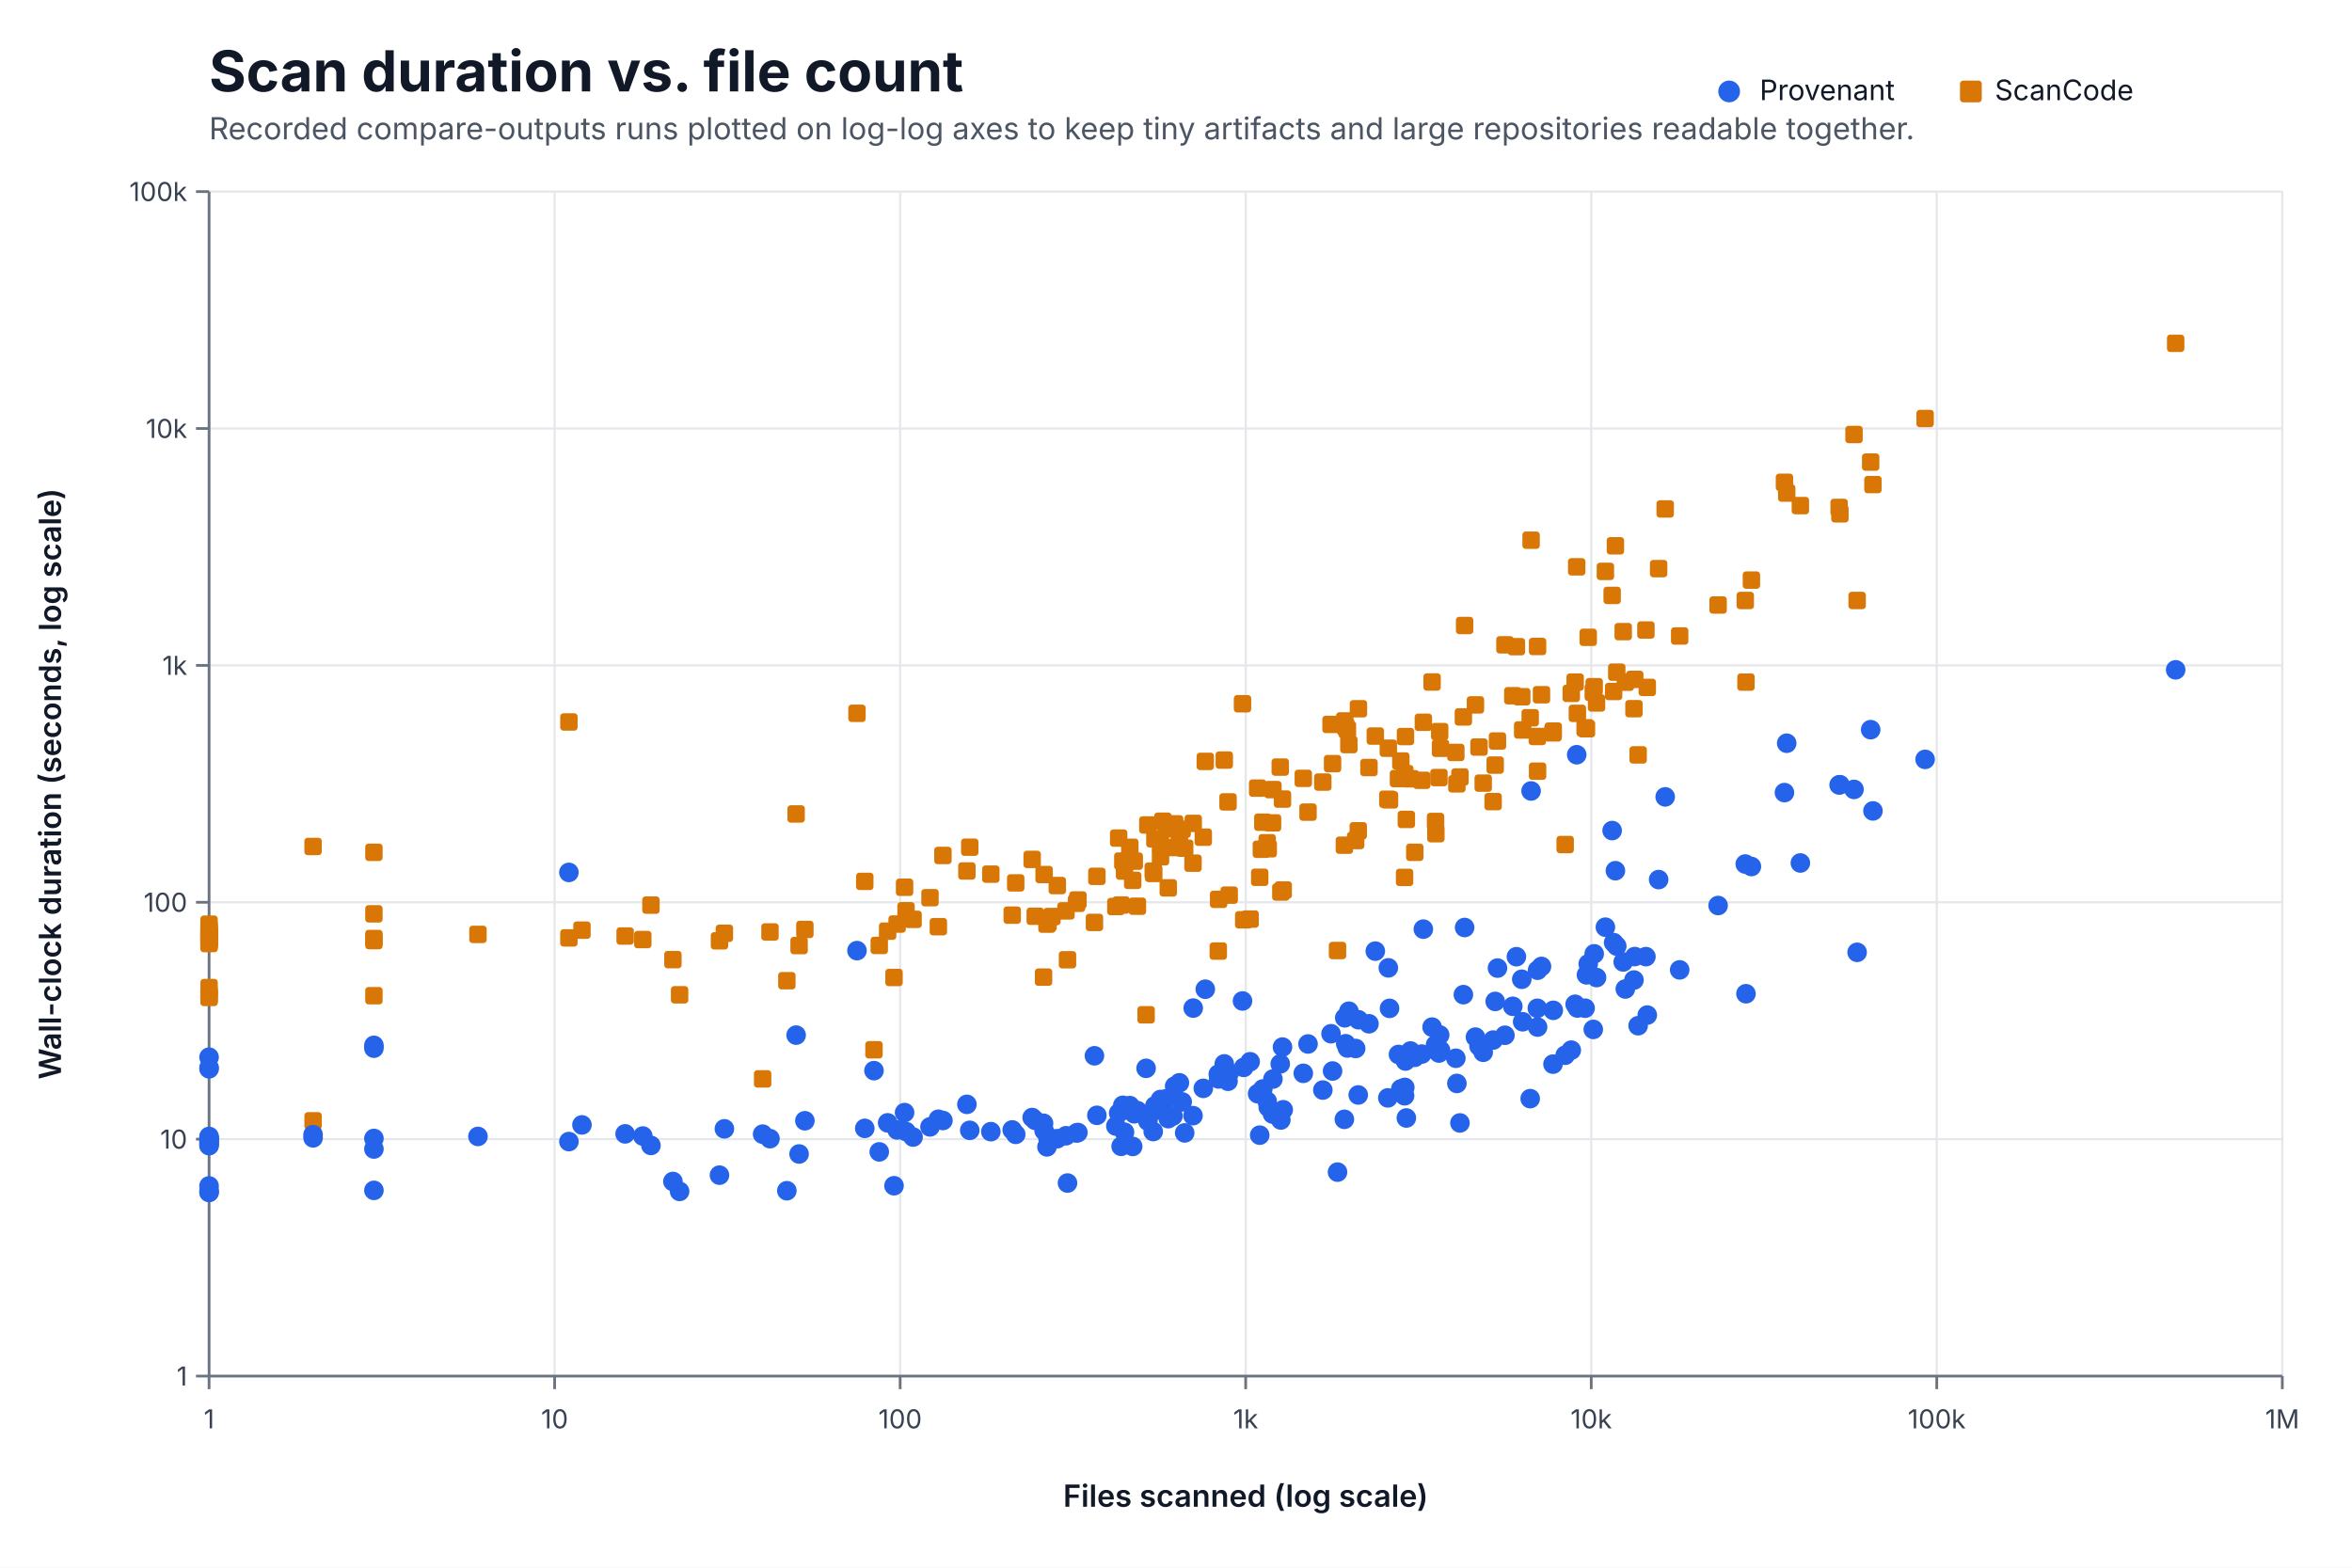
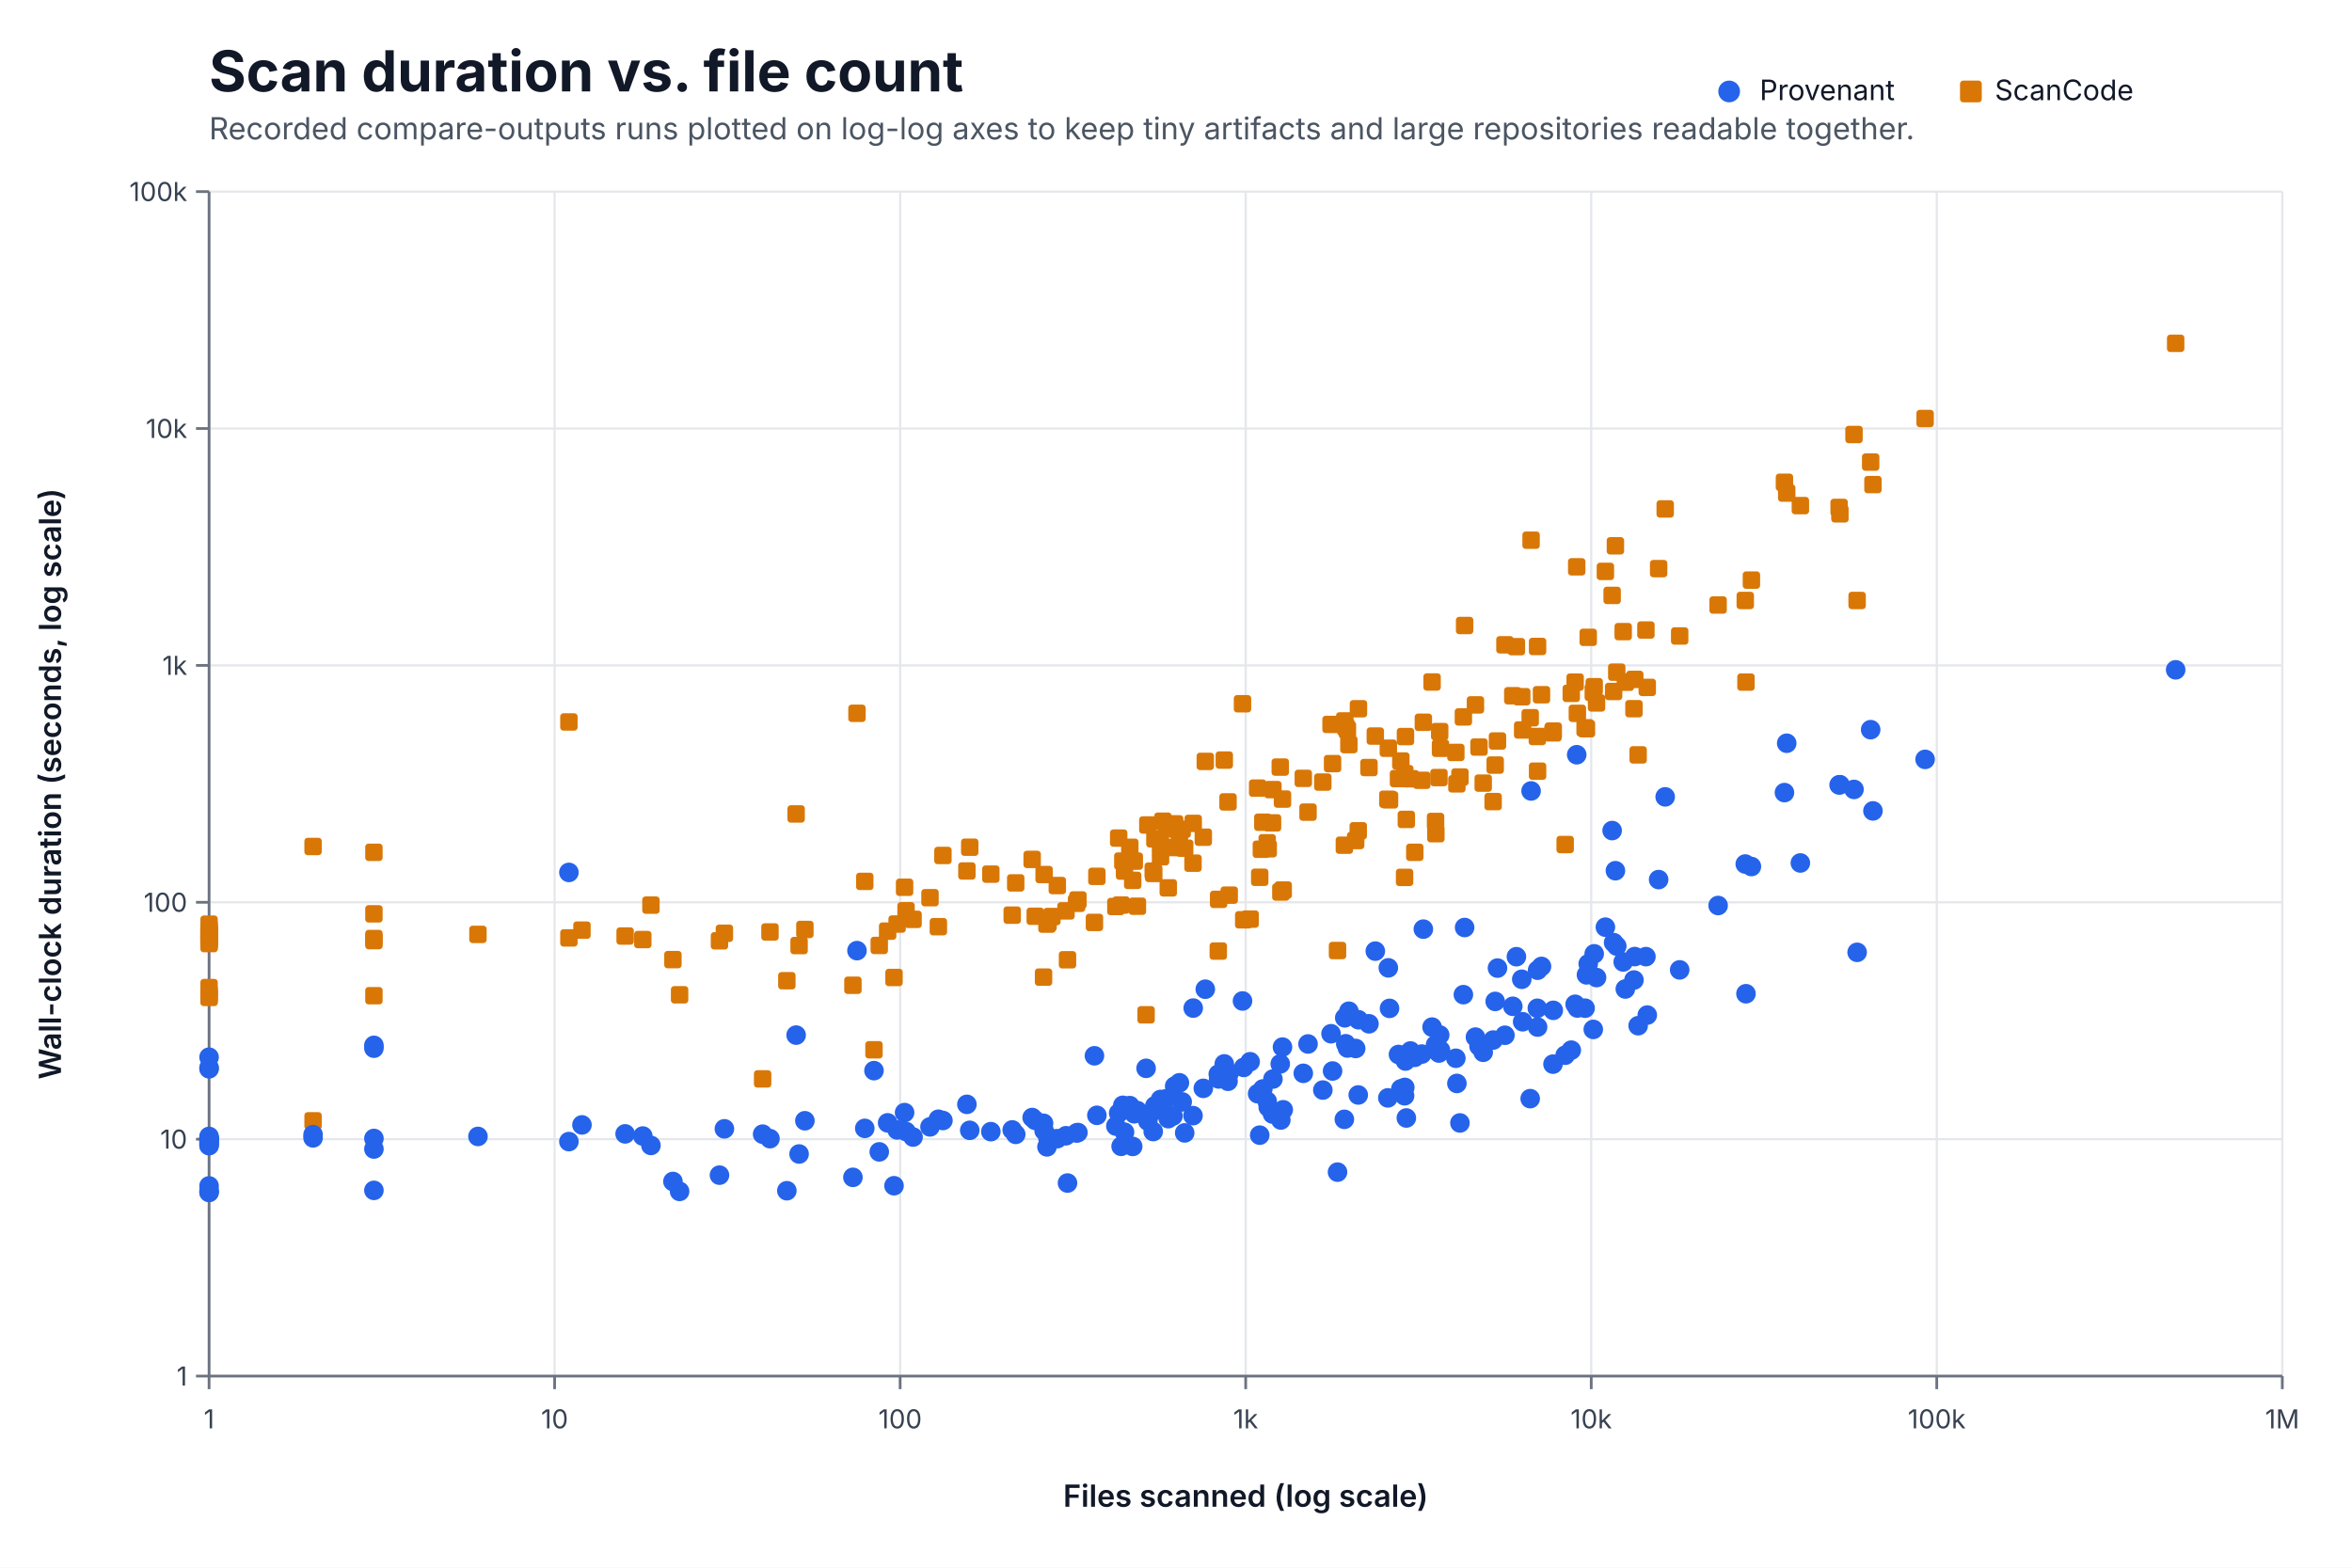
<svg xmlns="http://www.w3.org/2000/svg" width="1080" height="720" viewBox="0 0 1080 720" role="img" aria-labelledby="title desc">
  <style>
    text { font-family: -apple-system, BlinkMacSystemFont, "Segoe UI", sans-serif; fill: #111827; }
    .title { font-size: 26px; font-weight: 700; }
    .subtitle { font-size: 14px; fill: #4b5563; }
    .axis-label { font-size: 14px; font-weight: 600; }
    .tick { font-size: 12px; fill: #374151; }
    .grid { stroke: #e5e7eb; stroke-width: 1; }
    .axis { stroke: #6b7280; stroke-width: 1.25; }
    .legend-label { font-size: 13px; }
  </style>
  <rect x="0" y="0" width="1080" height="720" fill="white" />
  <text class="title" x="96" y="42">Scan duration vs. file count</text>
  <text class="subtitle" x="96" y="64">Recorded compare-outputs runs plotted on log-log axes to keep tiny artifacts and large repositories readable together.</text>
  <line class="grid" x1="96.00" y1="632.00" x2="1048.00" y2="632.00" />
  <line class="grid" x1="96.00" y1="523.20" x2="1048.00" y2="523.20" />
  <line class="grid" x1="96.00" y1="414.40" x2="1048.00" y2="414.40" />
  <line class="grid" x1="96.00" y1="305.60" x2="1048.00" y2="305.60" />
  <line class="grid" x1="96.00" y1="196.80" x2="1048.00" y2="196.80" />
  <line class="grid" x1="96.00" y1="88.00" x2="1048.00" y2="88.00" />
  <line class="grid" x1="96.00" y1="88.00" x2="96.00" y2="632.00" />
  <line class="grid" x1="254.67" y1="88.00" x2="254.67" y2="632.00" />
  <line class="grid" x1="413.33" y1="88.00" x2="413.33" y2="632.00" />
  <line class="grid" x1="572.00" y1="88.00" x2="572.00" y2="632.00" />
  <line class="grid" x1="730.67" y1="88.00" x2="730.67" y2="632.00" />
  <line class="grid" x1="889.33" y1="88.00" x2="889.33" y2="632.00" />
  <line class="grid" x1="1048.00" y1="88.00" x2="1048.00" y2="632.00" />
  <line class="axis" x1="96.00" y1="632.00" x2="1048.00" y2="632.00" />
  <line class="axis" x1="96.00" y1="88.00" x2="96.00" y2="632.00" />
  <line class="axis" x1="96.00" y1="632.00" x2="96.00" y2="638.00" />
  <text class="tick" x="96.00" y="656.00" text-anchor="middle">1</text>
  <line class="axis" x1="254.67" y1="632.00" x2="254.67" y2="638.00" />
  <text class="tick" x="254.67" y="656.00" text-anchor="middle">10</text>
  <line class="axis" x1="413.33" y1="632.00" x2="413.33" y2="638.00" />
  <text class="tick" x="413.33" y="656.00" text-anchor="middle">100</text>
  <line class="axis" x1="572.00" y1="632.00" x2="572.00" y2="638.00" />
  <text class="tick" x="572.00" y="656.00" text-anchor="middle">1k</text>
  <line class="axis" x1="730.67" y1="632.00" x2="730.67" y2="638.00" />
  <text class="tick" x="730.67" y="656.00" text-anchor="middle">10k</text>
  <line class="axis" x1="889.33" y1="632.00" x2="889.33" y2="638.00" />
  <text class="tick" x="889.33" y="656.00" text-anchor="middle">100k</text>
  <line class="axis" x1="1048.00" y1="632.00" x2="1048.00" y2="638.00" />
  <text class="tick" x="1048.00" y="656.00" text-anchor="middle">1M</text>
  <line class="axis" x1="90.00" y1="632.00" x2="96.00" y2="632.00" />
  <text class="tick" x="86.00" y="632.00" text-anchor="end" dominant-baseline="middle">1</text>
  <line class="axis" x1="90.00" y1="523.20" x2="96.00" y2="523.20" />
  <text class="tick" x="86.00" y="523.20" text-anchor="end" dominant-baseline="middle">10</text>
  <line class="axis" x1="90.00" y1="414.40" x2="96.00" y2="414.40" />
  <text class="tick" x="86.00" y="414.40" text-anchor="end" dominant-baseline="middle">100</text>
  <line class="axis" x1="90.00" y1="305.60" x2="96.00" y2="305.60" />
  <text class="tick" x="86.00" y="305.60" text-anchor="end" dominant-baseline="middle">1k</text>
  <line class="axis" x1="90.00" y1="196.80" x2="96.00" y2="196.80" />
  <text class="tick" x="86.00" y="196.80" text-anchor="end" dominant-baseline="middle">10k</text>
  <line class="axis" x1="90.00" y1="88.00" x2="96.00" y2="88.00" />
  <text class="tick" x="86.00" y="88.00" text-anchor="end" dominant-baseline="middle">100k</text>
  <text class="axis-label" x="572.00" y="692.00" text-anchor="middle">Files scanned (log scale)</text>
  <text class="axis-label" x="28" y="360.00" transform="rotate(-90 28 360.00)" text-anchor="middle">Wall-clock duration (seconds, log scale)</text>
  <g aria-label="Legend">
    <circle cx="794" cy="42" r="5" fill="#2563eb" />
    <text class="legend-label" x="808" y="46">Provenant</text>
    <rect x="900" y="37" width="10" height="10" fill="#d97706" rx="1.5" />
    <text class="legend-label" x="916" y="46">ScanCode</text>
  </g>
  <g aria-label="ScanCode points">
    <rect x="92.00" y="420.46" width="8" height="8" fill="#d97706" rx="1.5" />
    <rect x="92.00" y="423.47" width="8" height="8" fill="#d97706" rx="1.5" />
    <rect x="92.00" y="425.26" width="8" height="8" fill="#d97706" rx="1.5" />
    <rect x="92.00" y="424.52" width="8" height="8" fill="#d97706" rx="1.5" />
    <rect x="92.00" y="449.57" width="8" height="8" fill="#d97706" rx="1.5" />
    <rect x="92.00" y="427.27" width="8" height="8" fill="#d97706" rx="1.5" />
    <rect x="92.00" y="422.38" width="8" height="8" fill="#d97706" rx="1.5" />
    <rect x="92.00" y="454.09" width="8" height="8" fill="#d97706" rx="1.5" />
    <rect x="92.00" y="429.37" width="8" height="8" fill="#d97706" rx="1.5" />
    <rect x="92.00" y="428.44" width="8" height="8" fill="#d97706" rx="1.5" />
    <rect x="92.00" y="427.25" width="8" height="8" fill="#d97706" rx="1.5" />
    <rect x="92.00" y="453.66" width="8" height="8" fill="#d97706" rx="1.5" />
    <rect x="92.00" y="424.52" width="8" height="8" fill="#d97706" rx="1.5" />
    <rect x="92.00" y="427.69" width="8" height="8" fill="#d97706" rx="1.5" />
    <rect x="92.00" y="424.87" width="8" height="8" fill="#d97706" rx="1.5" />
    <rect x="92.00" y="428.71" width="8" height="8" fill="#d97706" rx="1.5" />
    <rect x="92.00" y="452.30" width="8" height="8" fill="#d97706" rx="1.5" />
    <rect x="139.76" y="510.78" width="8" height="8" fill="#d97706" rx="1.5" />
    <rect x="139.76" y="384.76" width="8" height="8" fill="#d97706" rx="1.5" />
    <rect x="167.70" y="427.04" width="8" height="8" fill="#d97706" rx="1.5" />
    <rect x="167.70" y="387.45" width="8" height="8" fill="#d97706" rx="1.5" />
    <rect x="167.70" y="427.99" width="8" height="8" fill="#d97706" rx="1.5" />
    <rect x="167.70" y="453.30" width="8" height="8" fill="#d97706" rx="1.5" />
    <rect x="167.70" y="415.71" width="8" height="8" fill="#d97706" rx="1.5" />
    <rect x="215.47" y="425.14" width="8" height="8" fill="#d97706" rx="1.5" />
    <rect x="257.23" y="426.75" width="8" height="8" fill="#d97706" rx="1.5" />
    <rect x="257.23" y="327.58" width="8" height="8" fill="#d97706" rx="1.5" />
    <rect x="263.23" y="423.19" width="8" height="8" fill="#d97706" rx="1.5" />
    <rect x="283.05" y="425.90" width="8" height="8" fill="#d97706" rx="1.5" />
    <rect x="291.17" y="427.52" width="8" height="8" fill="#d97706" rx="1.5" />
    <rect x="294.90" y="411.70" width="8" height="8" fill="#d97706" rx="1.5" />
    <rect x="305.00" y="436.72" width="8" height="8" fill="#d97706" rx="1.5" />
    <rect x="308.06" y="452.89" width="8" height="8" fill="#d97706" rx="1.5" />
    <rect x="326.37" y="428.10" width="8" height="8" fill="#d97706" rx="1.5" />
    <rect x="328.63" y="424.63" width="8" height="8" fill="#d97706" rx="1.5" />
    <rect x="346.19" y="491.51" width="8" height="8" fill="#d97706" rx="1.5" />
    <rect x="349.56" y="424.02" width="8" height="8" fill="#d97706" rx="1.5" />
    <rect x="357.31" y="446.42" width="8" height="8" fill="#d97706" rx="1.5" />
    <rect x="361.57" y="369.83" width="8" height="8" fill="#d97706" rx="1.5" />
    <rect x="362.93" y="430.28" width="8" height="8" fill="#d97706" rx="1.5" />
    <rect x="365.59" y="422.87" width="8" height="8" fill="#d97706" rx="1.5" />
+     <rect x="387.65" y="448.50" width="8" height="8" fill="#d97706" rx="1.5" />
    <rect x="389.51" y="323.61" width="8" height="8" fill="#d97706" rx="1.5" />
    <rect x="393.09" y="400.80" width="8" height="8" fill="#d97706" rx="1.5" />
    <rect x="397.32" y="478.15" width="8" height="8" fill="#d97706" rx="1.5" />
    <rect x="399.74" y="430.21" width="8" height="8" fill="#d97706" rx="1.5" />
    <rect x="403.59" y="423.65" width="8" height="8" fill="#d97706" rx="1.5" />
    <rect x="406.52" y="444.93" width="8" height="8" fill="#d97706" rx="1.5" />
    <rect x="407.94" y="420.39" width="8" height="8" fill="#d97706" rx="1.5" />
    <rect x="411.37" y="403.50" width="8" height="8" fill="#d97706" rx="1.5" />
    <rect x="412.04" y="414.30" width="8" height="8" fill="#d97706" rx="1.5" />
    <rect x="415.27" y="418.23" width="8" height="8" fill="#d97706" rx="1.5" />
    <rect x="423.04" y="408.29" width="8" height="8" fill="#d97706" rx="1.5" />
    <rect x="426.88" y="421.60" width="8" height="8" fill="#d97706" rx="1.5" />
    <rect x="428.98" y="388.90" width="8" height="8" fill="#d97706" rx="1.5" />
    <rect x="439.98" y="396.02" width="8" height="8" fill="#d97706" rx="1.5" />
    <rect x="441.29" y="385.10" width="8" height="8" fill="#d97706" rx="1.5" />
    <rect x="450.98" y="397.47" width="8" height="8" fill="#d97706" rx="1.5" />
    <rect x="460.79" y="416.30" width="8" height="8" fill="#d97706" rx="1.5" />
    <rect x="462.40" y="401.49" width="8" height="8" fill="#d97706" rx="1.5" />
    <rect x="469.95" y="390.71" width="8" height="8" fill="#d97706" rx="1.5" />
    <rect x="471.36" y="416.81" width="8" height="8" fill="#d97706" rx="1.5" />
    <rect x="475.18" y="444.77" width="8" height="8" fill="#d97706" rx="1.5" />
    <rect x="475.44" y="397.66" width="8" height="8" fill="#d97706" rx="1.5" />
    <rect x="476.75" y="420.44" width="8" height="8" fill="#d97706" rx="1.5" />
    <rect x="477.26" y="419.74" width="8" height="8" fill="#d97706" rx="1.5" />
    <rect x="479.04" y="416.95" width="8" height="8" fill="#d97706" rx="1.5" />
    <rect x="481.50" y="402.72" width="8" height="8" fill="#d97706" rx="1.5" />
    <rect x="485.49" y="414.35" width="8" height="8" fill="#d97706" rx="1.5" />
    <rect x="486.18" y="436.80" width="8" height="8" fill="#d97706" rx="1.5" />
    <rect x="490.34" y="410.86" width="8" height="8" fill="#d97706" rx="1.5" />
    <rect x="490.97" y="409.34" width="8" height="8" fill="#d97706" rx="1.5" />
    <rect x="498.55" y="419.64" width="8" height="8" fill="#d97706" rx="1.5" />
    <rect x="499.67" y="398.49" width="8" height="8" fill="#d97706" rx="1.5" />
    <rect x="508.39" y="412.34" width="8" height="8" fill="#d97706" rx="1.5" />
    <rect x="509.68" y="380.92" width="8" height="8" fill="#d97706" rx="1.5" />
    <rect x="510.80" y="411.66" width="8" height="8" fill="#d97706" rx="1.5" />
    <rect x="511.58" y="391.47" width="8" height="8" fill="#d97706" rx="1.5" />
    <rect x="512.36" y="396.07" width="8" height="8" fill="#d97706" rx="1.5" />
    <rect x="514.79" y="385.13" width="8" height="8" fill="#d97706" rx="1.5" />
    <rect x="516.12" y="400.33" width="8" height="8" fill="#d97706" rx="1.5" />
    <rect x="516.85" y="391.50" width="8" height="8" fill="#d97706" rx="1.5" />
    <rect x="518.28" y="412.20" width="8" height="8" fill="#d97706" rx="1.5" />
    <rect x="522.27" y="462.08" width="8" height="8" fill="#d97706" rx="1.5" />
    <rect x="523.07" y="374.90" width="8" height="8" fill="#d97706" rx="1.5" />
    <rect x="525.54" y="396.10" width="8" height="8" fill="#d97706" rx="1.5" />
    <rect x="525.79" y="397.16" width="8" height="8" fill="#d97706" rx="1.5" />
    <rect x="526.30" y="381.25" width="8" height="8" fill="#d97706" rx="1.5" />
    <rect x="528.90" y="383.91" width="8" height="8" fill="#d97706" rx="1.5" />
    <rect x="528.90" y="389.48" width="8" height="8" fill="#d97706" rx="1.5" />
    <rect x="529.99" y="373.16" width="8" height="8" fill="#d97706" rx="1.5" />
    <rect x="531.64" y="376.71" width="8" height="8" fill="#d97706" rx="1.5" />
    <rect x="532.45" y="403.78" width="8" height="8" fill="#d97706" rx="1.5" />
    <rect x="534.61" y="385.27" width="8" height="8" fill="#d97706" rx="1.5" />
    <rect x="535.39" y="374.38" width="8" height="8" fill="#d97706" rx="1.5" />
    <rect x="537.57" y="381.59" width="8" height="8" fill="#d97706" rx="1.5" />
    <rect x="538.84" y="376.84" width="8" height="8" fill="#d97706" rx="1.5" />
    <rect x="539.99" y="385.56" width="8" height="8" fill="#d97706" rx="1.5" />
    <rect x="543.81" y="392.44" width="8" height="8" fill="#d97706" rx="1.5" />
    <rect x="543.91" y="374.16" width="8" height="8" fill="#d97706" rx="1.5" />
    <rect x="548.54" y="380.50" width="8" height="8" fill="#d97706" rx="1.5" />
    <rect x="549.45" y="345.68" width="8" height="8" fill="#d97706" rx="1.5" />
    <rect x="555.41" y="432.81" width="8" height="8" fill="#d97706" rx="1.5" />
    <rect x="555.57" y="409.04" width="8" height="8" fill="#d97706" rx="1.5" />
    <rect x="558.17" y="345.08" width="8" height="8" fill="#d97706" rx="1.5" />
    <rect x="559.89" y="364.30" width="8" height="8" fill="#d97706" rx="1.5" />
    <rect x="560.43" y="407.11" width="8" height="8" fill="#d97706" rx="1.5" />
    <rect x="566.54" y="319.22" width="8" height="8" fill="#d97706" rx="1.5" />
    <rect x="567.10" y="418.44" width="8" height="8" fill="#d97706" rx="1.5" />
    <rect x="570.04" y="418.11" width="8" height="8" fill="#d97706" rx="1.5" />
    <rect x="573.49" y="357.97" width="8" height="8" fill="#d97706" rx="1.5" />
    <rect x="574.44" y="398.92" width="8" height="8" fill="#d97706" rx="1.5" />
    <rect x="575.19" y="386.04" width="8" height="8" fill="#d97706" rx="1.5" />
    <rect x="575.87" y="373.63" width="8" height="8" fill="#d97706" rx="1.5" />
    <rect x="577.87" y="383.06" width="8" height="8" fill="#d97706" rx="1.5" />
    <rect x="578.35" y="385.81" width="8" height="8" fill="#d97706" rx="1.5" />
    <rect x="580.33" y="373.93" width="8" height="8" fill="#d97706" rx="1.5" />
    <rect x="580.51" y="358.66" width="8" height="8" fill="#d97706" rx="1.5" />
    <rect x="583.87" y="348.30" width="8" height="8" fill="#d97706" rx="1.5" />
    <rect x="584.14" y="405.69" width="8" height="8" fill="#d97706" rx="1.5" />
    <rect x="584.90" y="363.00" width="8" height="8" fill="#d97706" rx="1.5" />
    <rect x="585.23" y="404.76" width="8" height="8" fill="#d97706" rx="1.5" />
    <rect x="594.45" y="353.48" width="8" height="8" fill="#d97706" rx="1.5" />
    <rect x="596.63" y="368.99" width="8" height="8" fill="#d97706" rx="1.5" />
    <rect x="603.42" y="355.19" width="8" height="8" fill="#d97706" rx="1.5" />
    <rect x="607.19" y="328.71" width="8" height="8" fill="#d97706" rx="1.5" />
    <rect x="607.89" y="346.71" width="8" height="8" fill="#d97706" rx="1.5" />
    <rect x="610.17" y="432.56" width="8" height="8" fill="#d97706" rx="1.5" />
    <rect x="613.31" y="384.18" width="8" height="8" fill="#d97706" rx="1.5" />
    <rect x="613.49" y="327.10" width="8" height="8" fill="#d97706" rx="1.5" />
    <rect x="613.95" y="329.87" width="8" height="8" fill="#d97706" rx="1.5" />
    <rect x="614.72" y="331.19" width="8" height="8" fill="#d97706" rx="1.5" />
    <rect x="615.38" y="337.97" width="8" height="8" fill="#d97706" rx="1.5" />
    <rect x="618.50" y="382.03" width="8" height="8" fill="#d97706" rx="1.5" />
    <rect x="619.68" y="377.56" width="8" height="8" fill="#d97706" rx="1.5" />
    <rect x="619.78" y="321.51" width="8" height="8" fill="#d97706" rx="1.5" />
    <rect x="624.61" y="348.51" width="8" height="8" fill="#d97706" rx="1.5" />
    <rect x="627.52" y="334.06" width="8" height="8" fill="#d97706" rx="1.5" />
    <rect x="633.28" y="363.07" width="8" height="8" fill="#d97706" rx="1.5" />
    <rect x="633.50" y="339.64" width="8" height="8" fill="#d97706" rx="1.5" />
    <rect x="634.05" y="363.36" width="8" height="8" fill="#d97706" rx="1.5" />
    <rect x="638.16" y="353.58" width="8" height="8" fill="#d97706" rx="1.5" />
    <rect x="639.24" y="345.52" width="8" height="8" fill="#d97706" rx="1.5" />
    <rect x="640.96" y="398.96" width="8" height="8" fill="#d97706" rx="1.5" />
    <rect x="641.06" y="351.33" width="8" height="8" fill="#d97706" rx="1.5" />
    <rect x="641.37" y="334.28" width="8" height="8" fill="#d97706" rx="1.5" />
    <rect x="641.77" y="372.34" width="8" height="8" fill="#d97706" rx="1.5" />
    <rect x="643.66" y="353.67" width="8" height="8" fill="#d97706" rx="1.5" />
    <rect x="645.65" y="387.44" width="8" height="8" fill="#d97706" rx="1.5" />
    <rect x="648.86" y="354.37" width="8" height="8" fill="#d97706" rx="1.5" />
    <rect x="649.58" y="327.73" width="8" height="8" fill="#d97706" rx="1.5" />
    <rect x="653.59" y="309.22" width="8" height="8" fill="#d97706" rx="1.5" />
    <rect x="655.19" y="373.28" width="8" height="8" fill="#d97706" rx="1.5" />
    <rect x="655.34" y="378.89" width="8" height="8" fill="#d97706" rx="1.5" />
    <rect x="656.74" y="353.11" width="8" height="8" fill="#d97706" rx="1.5" />
    <rect x="657.08" y="332.02" width="8" height="8" fill="#d97706" rx="1.5" />
    <rect x="657.46" y="339.67" width="8" height="8" fill="#d97706" rx="1.5" />
    <rect x="664.50" y="341.57" width="8" height="8" fill="#d97706" rx="1.5" />
    <rect x="664.98" y="356.00" width="8" height="8" fill="#d97706" rx="1.5" />
    <rect x="666.38" y="352.86" width="8" height="8" fill="#d97706" rx="1.5" />
    <rect x="667.96" y="325.26" width="8" height="8" fill="#d97706" rx="1.5" />
    <rect x="668.53" y="283.27" width="8" height="8" fill="#d97706" rx="1.5" />
    <rect x="673.50" y="319.74" width="8" height="8" fill="#d97706" rx="1.5" />
    <rect x="675.14" y="339.11" width="8" height="8" fill="#d97706" rx="1.5" />
    <rect x="677.07" y="355.67" width="8" height="8" fill="#d97706" rx="1.5" />
    <rect x="681.62" y="364.16" width="8" height="8" fill="#d97706" rx="1.5" />
    <rect x="682.57" y="347.38" width="8" height="8" fill="#d97706" rx="1.5" />
    <rect x="683.62" y="336.32" width="8" height="8" fill="#d97706" rx="1.5" />
    <rect x="687.04" y="292.14" width="8" height="8" fill="#d97706" rx="1.5" />
    <rect x="690.65" y="315.53" width="8" height="8" fill="#d97706" rx="1.5" />
    <rect x="692.31" y="293.00" width="8" height="8" fill="#d97706" rx="1.5" />
    <rect x="694.77" y="315.99" width="8" height="8" fill="#d97706" rx="1.5" />
    <rect x="695.18" y="331.26" width="8" height="8" fill="#d97706" rx="1.5" />
    <rect x="698.64" y="325.64" width="8" height="8" fill="#d97706" rx="1.5" />
    <rect x="699.05" y="244.10" width="8" height="8" fill="#d97706" rx="1.5" />
    <rect x="701.92" y="334.25" width="8" height="8" fill="#d97706" rx="1.5" />
    <rect x="702.03" y="350.18" width="8" height="8" fill="#d97706" rx="1.5" />
    <rect x="702.03" y="292.91" width="8" height="8" fill="#d97706" rx="1.5" />
    <rect x="703.83" y="315.08" width="8" height="8" fill="#d97706" rx="1.5" />
    <rect x="709.11" y="332.59" width="8" height="8" fill="#d97706" rx="1.5" />
    <rect x="709.24" y="331.79" width="8" height="8" fill="#d97706" rx="1.5" />
    <rect x="714.70" y="383.87" width="8" height="8" fill="#d97706" rx="1.5" />
    <rect x="717.50" y="314.45" width="8" height="8" fill="#d97706" rx="1.5" />
    <rect x="719.28" y="309.28" width="8" height="8" fill="#d97706" rx="1.5" />
    <rect x="720.00" y="256.33" width="8" height="8" fill="#d97706" rx="1.5" />
    <rect x="720.30" y="323.62" width="8" height="8" fill="#d97706" rx="1.5" />
    <rect x="723.85" y="330.25" width="8" height="8" fill="#d97706" rx="1.5" />
    <rect x="724.48" y="330.69" width="8" height="8" fill="#d97706" rx="1.5" />
    <rect x="725.29" y="288.71" width="8" height="8" fill="#d97706" rx="1.5" />
    <rect x="727.61" y="313.95" width="8" height="8" fill="#d97706" rx="1.5" />
    <rect x="728.03" y="311.39" width="8" height="8" fill="#d97706" rx="1.5" />
    <rect x="729.11" y="318.85" width="8" height="8" fill="#d97706" rx="1.5" />
    <rect x="733.17" y="258.43" width="8" height="8" fill="#d97706" rx="1.5" />
    <rect x="736.27" y="269.45" width="8" height="8" fill="#d97706" rx="1.5" />
    <rect x="736.95" y="313.57" width="8" height="8" fill="#d97706" rx="1.5" />
    <rect x="737.77" y="246.68" width="8" height="8" fill="#d97706" rx="1.5" />
    <rect x="738.39" y="304.71" width="8" height="8" fill="#d97706" rx="1.5" />
    <rect x="741.35" y="286.09" width="8" height="8" fill="#d97706" rx="1.5" />
    <rect x="742.32" y="309.33" width="8" height="8" fill="#d97706" rx="1.5" />
    <rect x="746.29" y="321.48" width="8" height="8" fill="#d97706" rx="1.5" />
    <rect x="746.66" y="308.03" width="8" height="8" fill="#d97706" rx="1.5" />
    <rect x="748.21" y="342.70" width="8" height="8" fill="#d97706" rx="1.5" />
    <rect x="751.78" y="285.35" width="8" height="8" fill="#d97706" rx="1.5" />
    <rect x="752.40" y="311.70" width="8" height="8" fill="#d97706" rx="1.5" />
    <rect x="757.62" y="257.15" width="8" height="8" fill="#d97706" rx="1.5" />
    <rect x="760.63" y="229.74" width="8" height="8" fill="#d97706" rx="1.5" />
    <rect x="767.28" y="288.09" width="8" height="8" fill="#d97706" rx="1.5" />
    <rect x="784.93" y="273.87" width="8" height="8" fill="#d97706" rx="1.5" />
    <rect x="797.40" y="271.78" width="8" height="8" fill="#d97706" rx="1.5" />
    <rect x="797.72" y="309.27" width="8" height="8" fill="#d97706" rx="1.5" />
    <rect x="800.22" y="262.42" width="8" height="8" fill="#d97706" rx="1.5" />
    <rect x="815.39" y="217.51" width="8" height="8" fill="#d97706" rx="1.5" />
    <rect x="816.43" y="222.46" width="8" height="8" fill="#d97706" rx="1.5" />
    <rect x="822.70" y="228.21" width="8" height="8" fill="#d97706" rx="1.5" />
    <rect x="840.49" y="229.06" width="8" height="8" fill="#d97706" rx="1.5" />
    <rect x="840.86" y="231.99" width="8" height="8" fill="#d97706" rx="1.5" />
    <rect x="847.33" y="195.56" width="8" height="8" fill="#d97706" rx="1.5" />
    <rect x="848.76" y="271.78" width="8" height="8" fill="#d97706" rx="1.5" />
    <rect x="854.98" y="208.23" width="8" height="8" fill="#d97706" rx="1.5" />
    <rect x="856.03" y="218.55" width="8" height="8" fill="#d97706" rx="1.5" />
    <rect x="879.98" y="188.22" width="8" height="8" fill="#d97706" rx="1.5" />
    <rect x="995.03" y="153.67" width="8" height="8" fill="#d97706" rx="1.5" />
  </g>
  <g aria-label="Provenant points">
    <circle cx="96.00" cy="522.92" r="4.5" fill="#2563eb" />
    <circle cx="96.00" cy="522.78" r="4.5" fill="#2563eb" />
    <circle cx="96.00" cy="522.68" r="4.5" fill="#2563eb" />
    <circle cx="96.00" cy="521.94" r="4.5" fill="#2563eb" />
    <circle cx="96.00" cy="544.66" r="4.5" fill="#2563eb" />
    <circle cx="96.00" cy="524.83" r="4.5" fill="#2563eb" />
    <circle cx="96.00" cy="490.35" r="4.5" fill="#2563eb" />
    <circle cx="96.00" cy="547.49" r="4.5" fill="#2563eb" />
    <circle cx="96.00" cy="485.54" r="4.5" fill="#2563eb" />
    <circle cx="96.00" cy="526.17" r="4.5" fill="#2563eb" />
    <circle cx="96.00" cy="524.11" r="4.5" fill="#2563eb" />
    <circle cx="96.00" cy="547.65" r="4.5" fill="#2563eb" />
    <circle cx="96.00" cy="525.13" r="4.5" fill="#2563eb" />
    <circle cx="96.00" cy="523.72" r="4.5" fill="#2563eb" />
    <circle cx="96.00" cy="490.88" r="4.5" fill="#2563eb" />
    <circle cx="96.00" cy="525.97" r="4.5" fill="#2563eb" />
    <circle cx="96.00" cy="546.71" r="4.5" fill="#2563eb" />
    <circle cx="143.76" cy="521.12" r="4.5" fill="#2563eb" />
    <circle cx="143.76" cy="522.59" r="4.5" fill="#2563eb" />
    <circle cx="171.70" cy="522.87" r="4.5" fill="#2563eb" />
    <circle cx="171.70" cy="527.71" r="4.5" fill="#2563eb" />
    <circle cx="171.70" cy="480.11" r="4.5" fill="#2563eb" />
    <circle cx="171.70" cy="546.71" r="4.5" fill="#2563eb" />
    <circle cx="171.70" cy="481.40" r="4.5" fill="#2563eb" />
    <circle cx="219.47" cy="521.94" r="4.5" fill="#2563eb" />
    <circle cx="261.23" cy="524.30" r="4.5" fill="#2563eb" />
    <circle cx="261.23" cy="400.68" r="4.5" fill="#2563eb" />
    <circle cx="267.23" cy="516.64" r="4.5" fill="#2563eb" />
    <circle cx="287.05" cy="520.76" r="4.5" fill="#2563eb" />
    <circle cx="295.17" cy="521.76" r="4.5" fill="#2563eb" />
    <circle cx="298.90" cy="526.07" r="4.5" fill="#2563eb" />
    <circle cx="309.00" cy="542.62" r="4.5" fill="#2563eb" />
    <circle cx="312.06" cy="547.18" r="4.5" fill="#2563eb" />
    <circle cx="330.37" cy="539.72" r="4.5" fill="#2563eb" />
    <circle cx="332.63" cy="518.44" r="4.5" fill="#2563eb" />
    <circle cx="350.19" cy="520.89" r="4.5" fill="#2563eb" />
    <circle cx="353.56" cy="522.96" r="4.5" fill="#2563eb" />
    <circle cx="361.31" cy="546.87" r="4.5" fill="#2563eb" />
    <circle cx="365.57" cy="475.40" r="4.5" fill="#2563eb" />
    <circle cx="366.93" cy="530.00" r="4.5" fill="#2563eb" />
    <circle cx="369.59" cy="514.74" r="4.5" fill="#2563eb" />
+     <circle cx="391.65" cy="540.73" r="4.5" fill="#2563eb" />
    <circle cx="393.51" cy="436.60" r="4.5" fill="#2563eb" />
    <circle cx="397.09" cy="518.23" r="4.5" fill="#2563eb" />
    <circle cx="401.32" cy="491.72" r="4.5" fill="#2563eb" />
    <circle cx="403.74" cy="529.03" r="4.5" fill="#2563eb" />
    <circle cx="407.59" cy="515.70" r="4.5" fill="#2563eb" />
    <circle cx="410.52" cy="544.58" r="4.5" fill="#2563eb" />
    <circle cx="411.94" cy="518.95" r="4.5" fill="#2563eb" />
    <circle cx="415.37" cy="510.99" r="4.5" fill="#2563eb" />
    <circle cx="416.04" cy="519.69" r="4.5" fill="#2563eb" />
    <circle cx="419.27" cy="522.22" r="4.5" fill="#2563eb" />
    <circle cx="427.04" cy="517.55" r="4.5" fill="#2563eb" />
    <circle cx="430.88" cy="514.04" r="4.5" fill="#2563eb" />
    <circle cx="432.98" cy="514.62" r="4.5" fill="#2563eb" />
    <circle cx="443.98" cy="507.20" r="4.5" fill="#2563eb" />
    <circle cx="445.29" cy="519.13" r="4.5" fill="#2563eb" />
    <circle cx="454.98" cy="519.74" r="4.5" fill="#2563eb" />
    <circle cx="464.79" cy="518.95" r="4.5" fill="#2563eb" />
    <circle cx="466.40" cy="520.98" r="4.5" fill="#2563eb" />
    <circle cx="473.95" cy="513.26" r="4.5" fill="#2563eb" />
    <circle cx="475.36" cy="514.55" r="4.5" fill="#2563eb" />
    <circle cx="479.18" cy="515.90" r="4.5" fill="#2563eb" />
    <circle cx="479.44" cy="519.30" r="4.5" fill="#2563eb" />
    <circle cx="480.75" cy="526.73" r="4.5" fill="#2563eb" />
    <circle cx="481.26" cy="522.92" r="4.5" fill="#2563eb" />
    <circle cx="483.04" cy="523.01" r="4.5" fill="#2563eb" />
    <circle cx="485.50" cy="522.96" r="4.5" fill="#2563eb" />
    <circle cx="489.49" cy="521.62" r="4.5" fill="#2563eb" />
    <circle cx="490.18" cy="543.34" r="4.5" fill="#2563eb" />
    <circle cx="494.34" cy="520.36" r="4.5" fill="#2563eb" />
    <circle cx="494.97" cy="520.14" r="4.5" fill="#2563eb" />
    <circle cx="502.55" cy="484.90" r="4.5" fill="#2563eb" />
    <circle cx="503.67" cy="512.24" r="4.5" fill="#2563eb" />
    <circle cx="512.39" cy="517.17" r="4.5" fill="#2563eb" />
    <circle cx="513.68" cy="511.20" r="4.5" fill="#2563eb" />
    <circle cx="514.80" cy="526.48" r="4.5" fill="#2563eb" />
    <circle cx="515.58" cy="507.64" r="4.5" fill="#2563eb" />
    <circle cx="516.36" cy="520.00" r="4.5" fill="#2563eb" />
    <circle cx="518.79" cy="507.78" r="4.5" fill="#2563eb" />
    <circle cx="520.12" cy="526.53" r="4.5" fill="#2563eb" />
    <circle cx="520.85" cy="511.54" r="4.5" fill="#2563eb" />
    <circle cx="522.28" cy="510.08" r="4.5" fill="#2563eb" />
    <circle cx="526.27" cy="490.66" r="4.5" fill="#2563eb" />
    <circle cx="527.07" cy="514.90" r="4.5" fill="#2563eb" />
    <circle cx="529.54" cy="519.69" r="4.5" fill="#2563eb" />
    <circle cx="529.79" cy="510.26" r="4.5" fill="#2563eb" />
    <circle cx="530.30" cy="507.88" r="4.5" fill="#2563eb" />
    <circle cx="532.90" cy="504.96" r="4.5" fill="#2563eb" />
    <circle cx="532.90" cy="509.65" r="4.5" fill="#2563eb" />
    <circle cx="533.99" cy="505.42" r="4.5" fill="#2563eb" />
    <circle cx="535.64" cy="504.61" r="4.5" fill="#2563eb" />
    <circle cx="536.45" cy="513.77" r="4.5" fill="#2563eb" />
    <circle cx="538.61" cy="512.54" r="4.5" fill="#2563eb" />
    <circle cx="539.39" cy="498.86" r="4.5" fill="#2563eb" />
    <circle cx="541.57" cy="497.30" r="4.5" fill="#2563eb" />
    <circle cx="542.84" cy="506.07" r="4.5" fill="#2563eb" />
    <circle cx="543.99" cy="520.31" r="4.5" fill="#2563eb" />
    <circle cx="547.81" cy="512.39" r="4.5" fill="#2563eb" />
    <circle cx="547.91" cy="462.99" r="4.5" fill="#2563eb" />
    <circle cx="552.54" cy="499.85" r="4.5" fill="#2563eb" />
    <circle cx="553.45" cy="454.32" r="4.5" fill="#2563eb" />
    <circle cx="559.41" cy="493.35" r="4.5" fill="#2563eb" />
    <circle cx="559.57" cy="495.53" r="4.5" fill="#2563eb" />
    <circle cx="562.17" cy="488.62" r="4.5" fill="#2563eb" />
    <circle cx="563.89" cy="496.60" r="4.5" fill="#2563eb" />
    <circle cx="564.43" cy="492.80" r="4.5" fill="#2563eb" />
    <circle cx="570.54" cy="459.72" r="4.5" fill="#2563eb" />
    <circle cx="571.10" cy="490.24" r="4.5" fill="#2563eb" />
    <circle cx="574.04" cy="487.63" r="4.5" fill="#2563eb" />
    <circle cx="577.49" cy="502.31" r="4.5" fill="#2563eb" />
    <circle cx="578.44" cy="521.35" r="4.5" fill="#2563eb" />
    <circle cx="579.19" cy="502.52" r="4.5" fill="#2563eb" />
    <circle cx="579.87" cy="500.14" r="4.5" fill="#2563eb" />
    <circle cx="581.87" cy="505.77" r="4.5" fill="#2563eb" />
    <circle cx="582.35" cy="508.50" r="4.5" fill="#2563eb" />
    <circle cx="584.33" cy="511.65" r="4.5" fill="#2563eb" />
    <circle cx="584.51" cy="495.58" r="4.5" fill="#2563eb" />
    <circle cx="587.87" cy="488.62" r="4.5" fill="#2563eb" />
    <circle cx="588.14" cy="514.39" r="4.5" fill="#2563eb" />
    <circle cx="588.90" cy="480.90" r="4.5" fill="#2563eb" />
    <circle cx="589.23" cy="509.69" r="4.5" fill="#2563eb" />
    <circle cx="598.45" cy="492.95" r="4.5" fill="#2563eb" />
    <circle cx="600.63" cy="479.47" r="4.5" fill="#2563eb" />
    <circle cx="607.42" cy="500.64" r="4.5" fill="#2563eb" />
    <circle cx="611.19" cy="474.77" r="4.5" fill="#2563eb" />
    <circle cx="611.89" cy="491.89" r="4.5" fill="#2563eb" />
    <circle cx="614.17" cy="538.33" r="4.5" fill="#2563eb" />
    <circle cx="617.31" cy="514.08" r="4.5" fill="#2563eb" />
    <circle cx="617.49" cy="467.46" r="4.5" fill="#2563eb" />
    <circle cx="617.95" cy="479.38" r="4.5" fill="#2563eb" />
    <circle cx="618.72" cy="481.32" r="4.5" fill="#2563eb" />
    <circle cx="619.38" cy="464.43" r="4.5" fill="#2563eb" />
    <circle cx="622.50" cy="481.54" r="4.5" fill="#2563eb" />
    <circle cx="623.68" cy="502.89" r="4.5" fill="#2563eb" />
    <circle cx="623.78" cy="468.34" r="4.5" fill="#2563eb" />
    <circle cx="628.61" cy="470.20" r="4.5" fill="#2563eb" />
    <circle cx="631.52" cy="436.83" r="4.5" fill="#2563eb" />
    <circle cx="637.28" cy="504.23" r="4.5" fill="#2563eb" />
    <circle cx="637.50" cy="444.51" r="4.5" fill="#2563eb" />
    <circle cx="638.05" cy="463.12" r="4.5" fill="#2563eb" />
    <circle cx="642.16" cy="484.30" r="4.5" fill="#2563eb" />
    <circle cx="643.24" cy="500.11" r="4.5" fill="#2563eb" />
    <circle cx="644.96" cy="503.26" r="4.5" fill="#2563eb" />
    <circle cx="645.06" cy="499.42" r="4.5" fill="#2563eb" />
    <circle cx="645.37" cy="487.30" r="4.5" fill="#2563eb" />
    <circle cx="645.77" cy="513.46" r="4.5" fill="#2563eb" />
    <circle cx="647.66" cy="482.69" r="4.5" fill="#2563eb" />
    <circle cx="649.65" cy="485.60" r="4.5" fill="#2563eb" />
    <circle cx="652.86" cy="484.11" r="4.5" fill="#2563eb" />
    <circle cx="653.58" cy="426.73" r="4.5" fill="#2563eb" />
    <circle cx="657.59" cy="471.72" r="4.5" fill="#2563eb" />
    <circle cx="659.19" cy="479.87" r="4.5" fill="#2563eb" />
    <circle cx="659.34" cy="482.33" r="4.5" fill="#2563eb" />
    <circle cx="660.74" cy="483.64" r="4.5" fill="#2563eb" />
    <circle cx="661.08" cy="475.33" r="4.5" fill="#2563eb" />
    <circle cx="661.46" cy="482.35" r="4.5" fill="#2563eb" />
    <circle cx="668.50" cy="486.03" r="4.5" fill="#2563eb" />
    <circle cx="668.98" cy="497.60" r="4.5" fill="#2563eb" />
    <circle cx="670.38" cy="515.74" r="4.5" fill="#2563eb" />
    <circle cx="671.96" cy="456.82" r="4.5" fill="#2563eb" />
    <circle cx="672.53" cy="425.98" r="4.5" fill="#2563eb" />
    <circle cx="677.50" cy="476.32" r="4.5" fill="#2563eb" />
    <circle cx="679.14" cy="480.47" r="4.5" fill="#2563eb" />
    <circle cx="681.07" cy="483.29" r="4.5" fill="#2563eb" />
    <circle cx="685.62" cy="477.67" r="4.5" fill="#2563eb" />
    <circle cx="686.57" cy="459.93" r="4.5" fill="#2563eb" />
    <circle cx="687.62" cy="444.62" r="4.5" fill="#2563eb" />
    <circle cx="691.04" cy="475.47" r="4.5" fill="#2563eb" />
    <circle cx="694.65" cy="462.17" r="4.5" fill="#2563eb" />
    <circle cx="696.31" cy="439.39" r="4.5" fill="#2563eb" />
    <circle cx="698.77" cy="449.75" r="4.5" fill="#2563eb" />
    <circle cx="699.18" cy="469.27" r="4.5" fill="#2563eb" />
    <circle cx="702.64" cy="504.58" r="4.5" fill="#2563eb" />
    <circle cx="703.05" cy="363.27" r="4.5" fill="#2563eb" />
    <circle cx="705.92" cy="463.08" r="4.5" fill="#2563eb" />
    <circle cx="706.03" cy="471.70" r="4.5" fill="#2563eb" />
    <circle cx="706.03" cy="445.60" r="4.5" fill="#2563eb" />
    <circle cx="707.83" cy="443.86" r="4.5" fill="#2563eb" />
    <circle cx="713.11" cy="488.73" r="4.5" fill="#2563eb" />
    <circle cx="713.24" cy="464.02" r="4.5" fill="#2563eb" />
    <circle cx="718.70" cy="484.65" r="4.5" fill="#2563eb" />
    <circle cx="721.50" cy="482.31" r="4.5" fill="#2563eb" />
    <circle cx="723.28" cy="461.24" r="4.5" fill="#2563eb" />
    <circle cx="724.00" cy="346.63" r="4.5" fill="#2563eb" />
    <circle cx="724.30" cy="462.95" r="4.5" fill="#2563eb" />
    <circle cx="727.85" cy="463.04" r="4.5" fill="#2563eb" />
    <circle cx="728.48" cy="447.72" r="4.5" fill="#2563eb" />
    <circle cx="729.29" cy="442.66" r="4.5" fill="#2563eb" />
    <circle cx="731.61" cy="472.78" r="4.5" fill="#2563eb" />
    <circle cx="732.03" cy="438.07" r="4.5" fill="#2563eb" />
    <circle cx="733.11" cy="448.97" r="4.5" fill="#2563eb" />
    <circle cx="737.17" cy="425.83" r="4.5" fill="#2563eb" />
    <circle cx="740.27" cy="381.46" r="4.5" fill="#2563eb" />
    <circle cx="740.95" cy="432.92" r="4.5" fill="#2563eb" />
    <circle cx="741.77" cy="399.90" r="4.5" fill="#2563eb" />
    <circle cx="742.39" cy="434.52" r="4.5" fill="#2563eb" />
    <circle cx="745.35" cy="441.80" r="4.5" fill="#2563eb" />
    <circle cx="746.32" cy="454.22" r="4.5" fill="#2563eb" />
    <circle cx="750.29" cy="450.10" r="4.5" fill="#2563eb" />
    <circle cx="750.66" cy="439.33" r="4.5" fill="#2563eb" />
    <circle cx="752.21" cy="471.08" r="4.5" fill="#2563eb" />
    <circle cx="755.78" cy="439.36" r="4.5" fill="#2563eb" />
    <circle cx="756.40" cy="466.20" r="4.5" fill="#2563eb" />
    <circle cx="761.62" cy="403.97" r="4.5" fill="#2563eb" />
    <circle cx="764.63" cy="365.98" r="4.5" fill="#2563eb" />
    <circle cx="771.28" cy="445.44" r="4.5" fill="#2563eb" />
    <circle cx="788.93" cy="415.88" r="4.5" fill="#2563eb" />
    <circle cx="801.40" cy="396.83" r="4.5" fill="#2563eb" />
    <circle cx="801.72" cy="456.40" r="4.5" fill="#2563eb" />
    <circle cx="804.22" cy="397.97" r="4.5" fill="#2563eb" />
    <circle cx="819.39" cy="364.02" r="4.5" fill="#2563eb" />
    <circle cx="820.43" cy="341.35" r="4.5" fill="#2563eb" />
    <circle cx="826.70" cy="396.34" r="4.5" fill="#2563eb" />
    <circle cx="844.49" cy="360.50" r="4.5" fill="#2563eb" />
    <circle cx="844.86" cy="360.39" r="4.5" fill="#2563eb" />
    <circle cx="851.33" cy="362.56" r="4.5" fill="#2563eb" />
    <circle cx="852.76" cy="437.38" r="4.5" fill="#2563eb" />
    <circle cx="858.98" cy="335.12" r="4.5" fill="#2563eb" />
    <circle cx="860.03" cy="372.43" r="4.5" fill="#2563eb" />
    <circle cx="883.98" cy="348.76" r="4.5" fill="#2563eb" />
    <circle cx="999.03" cy="307.63" r="4.5" fill="#2563eb" />
  </g>
</svg>
